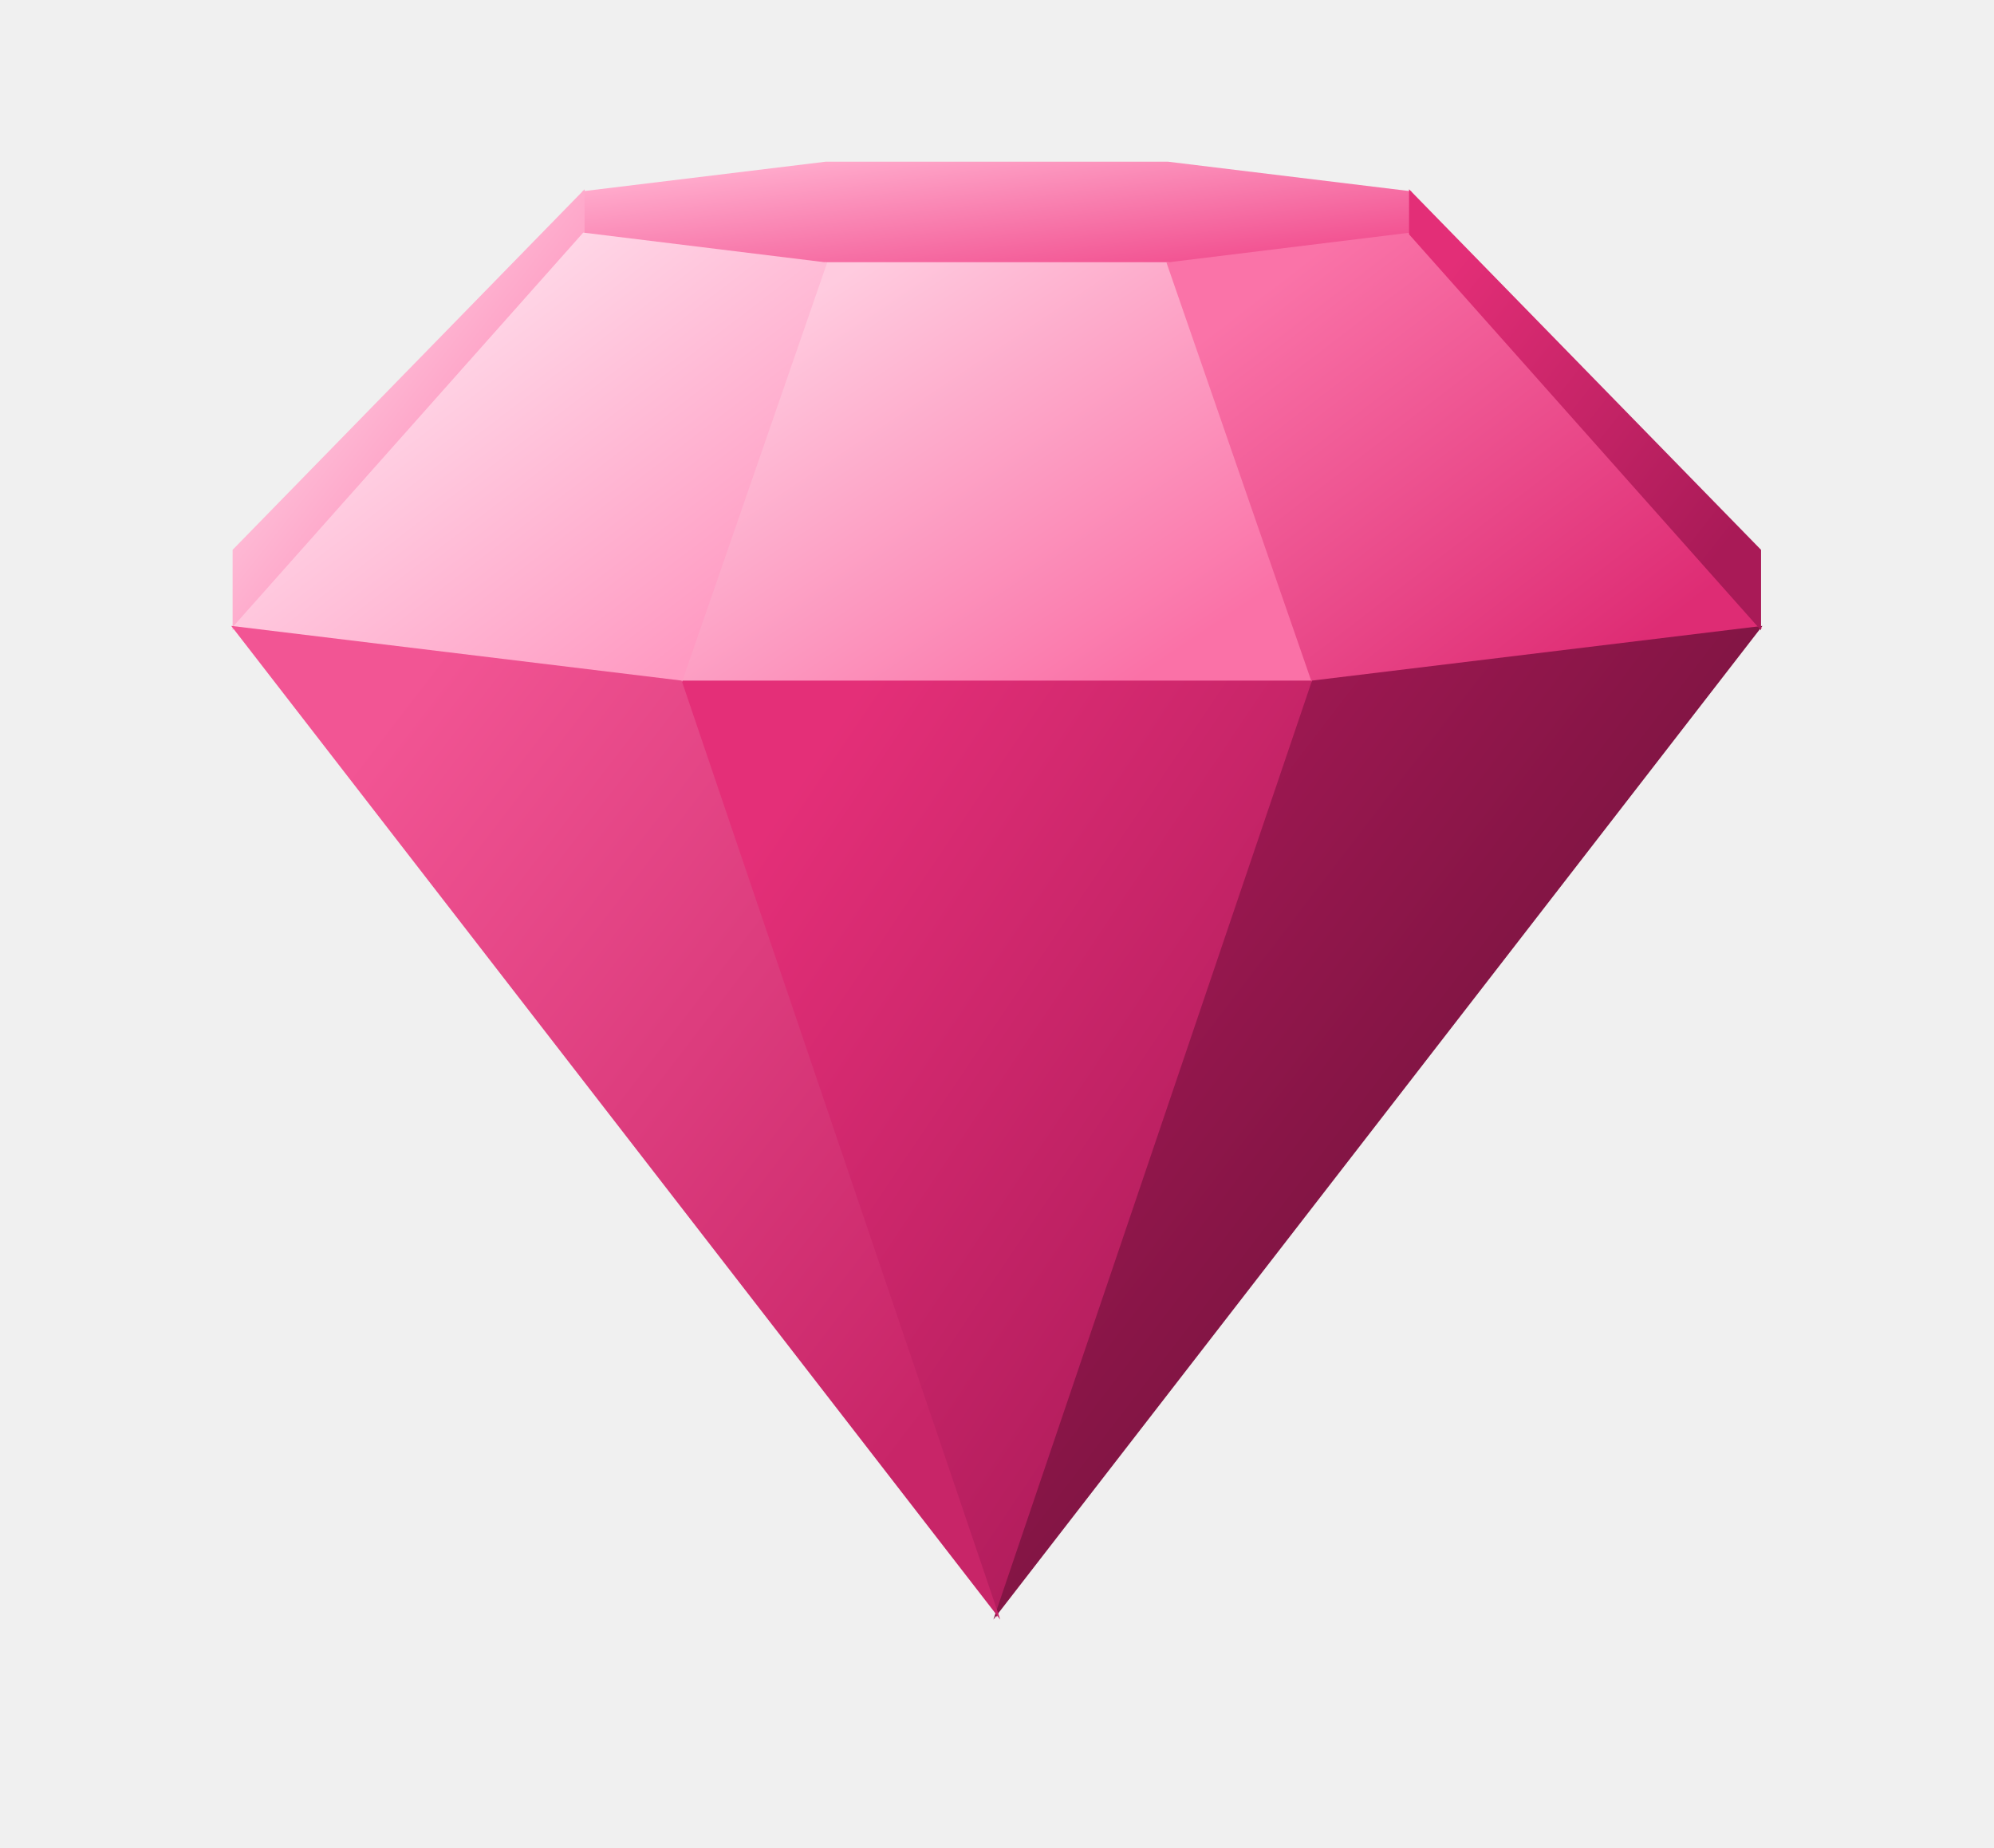
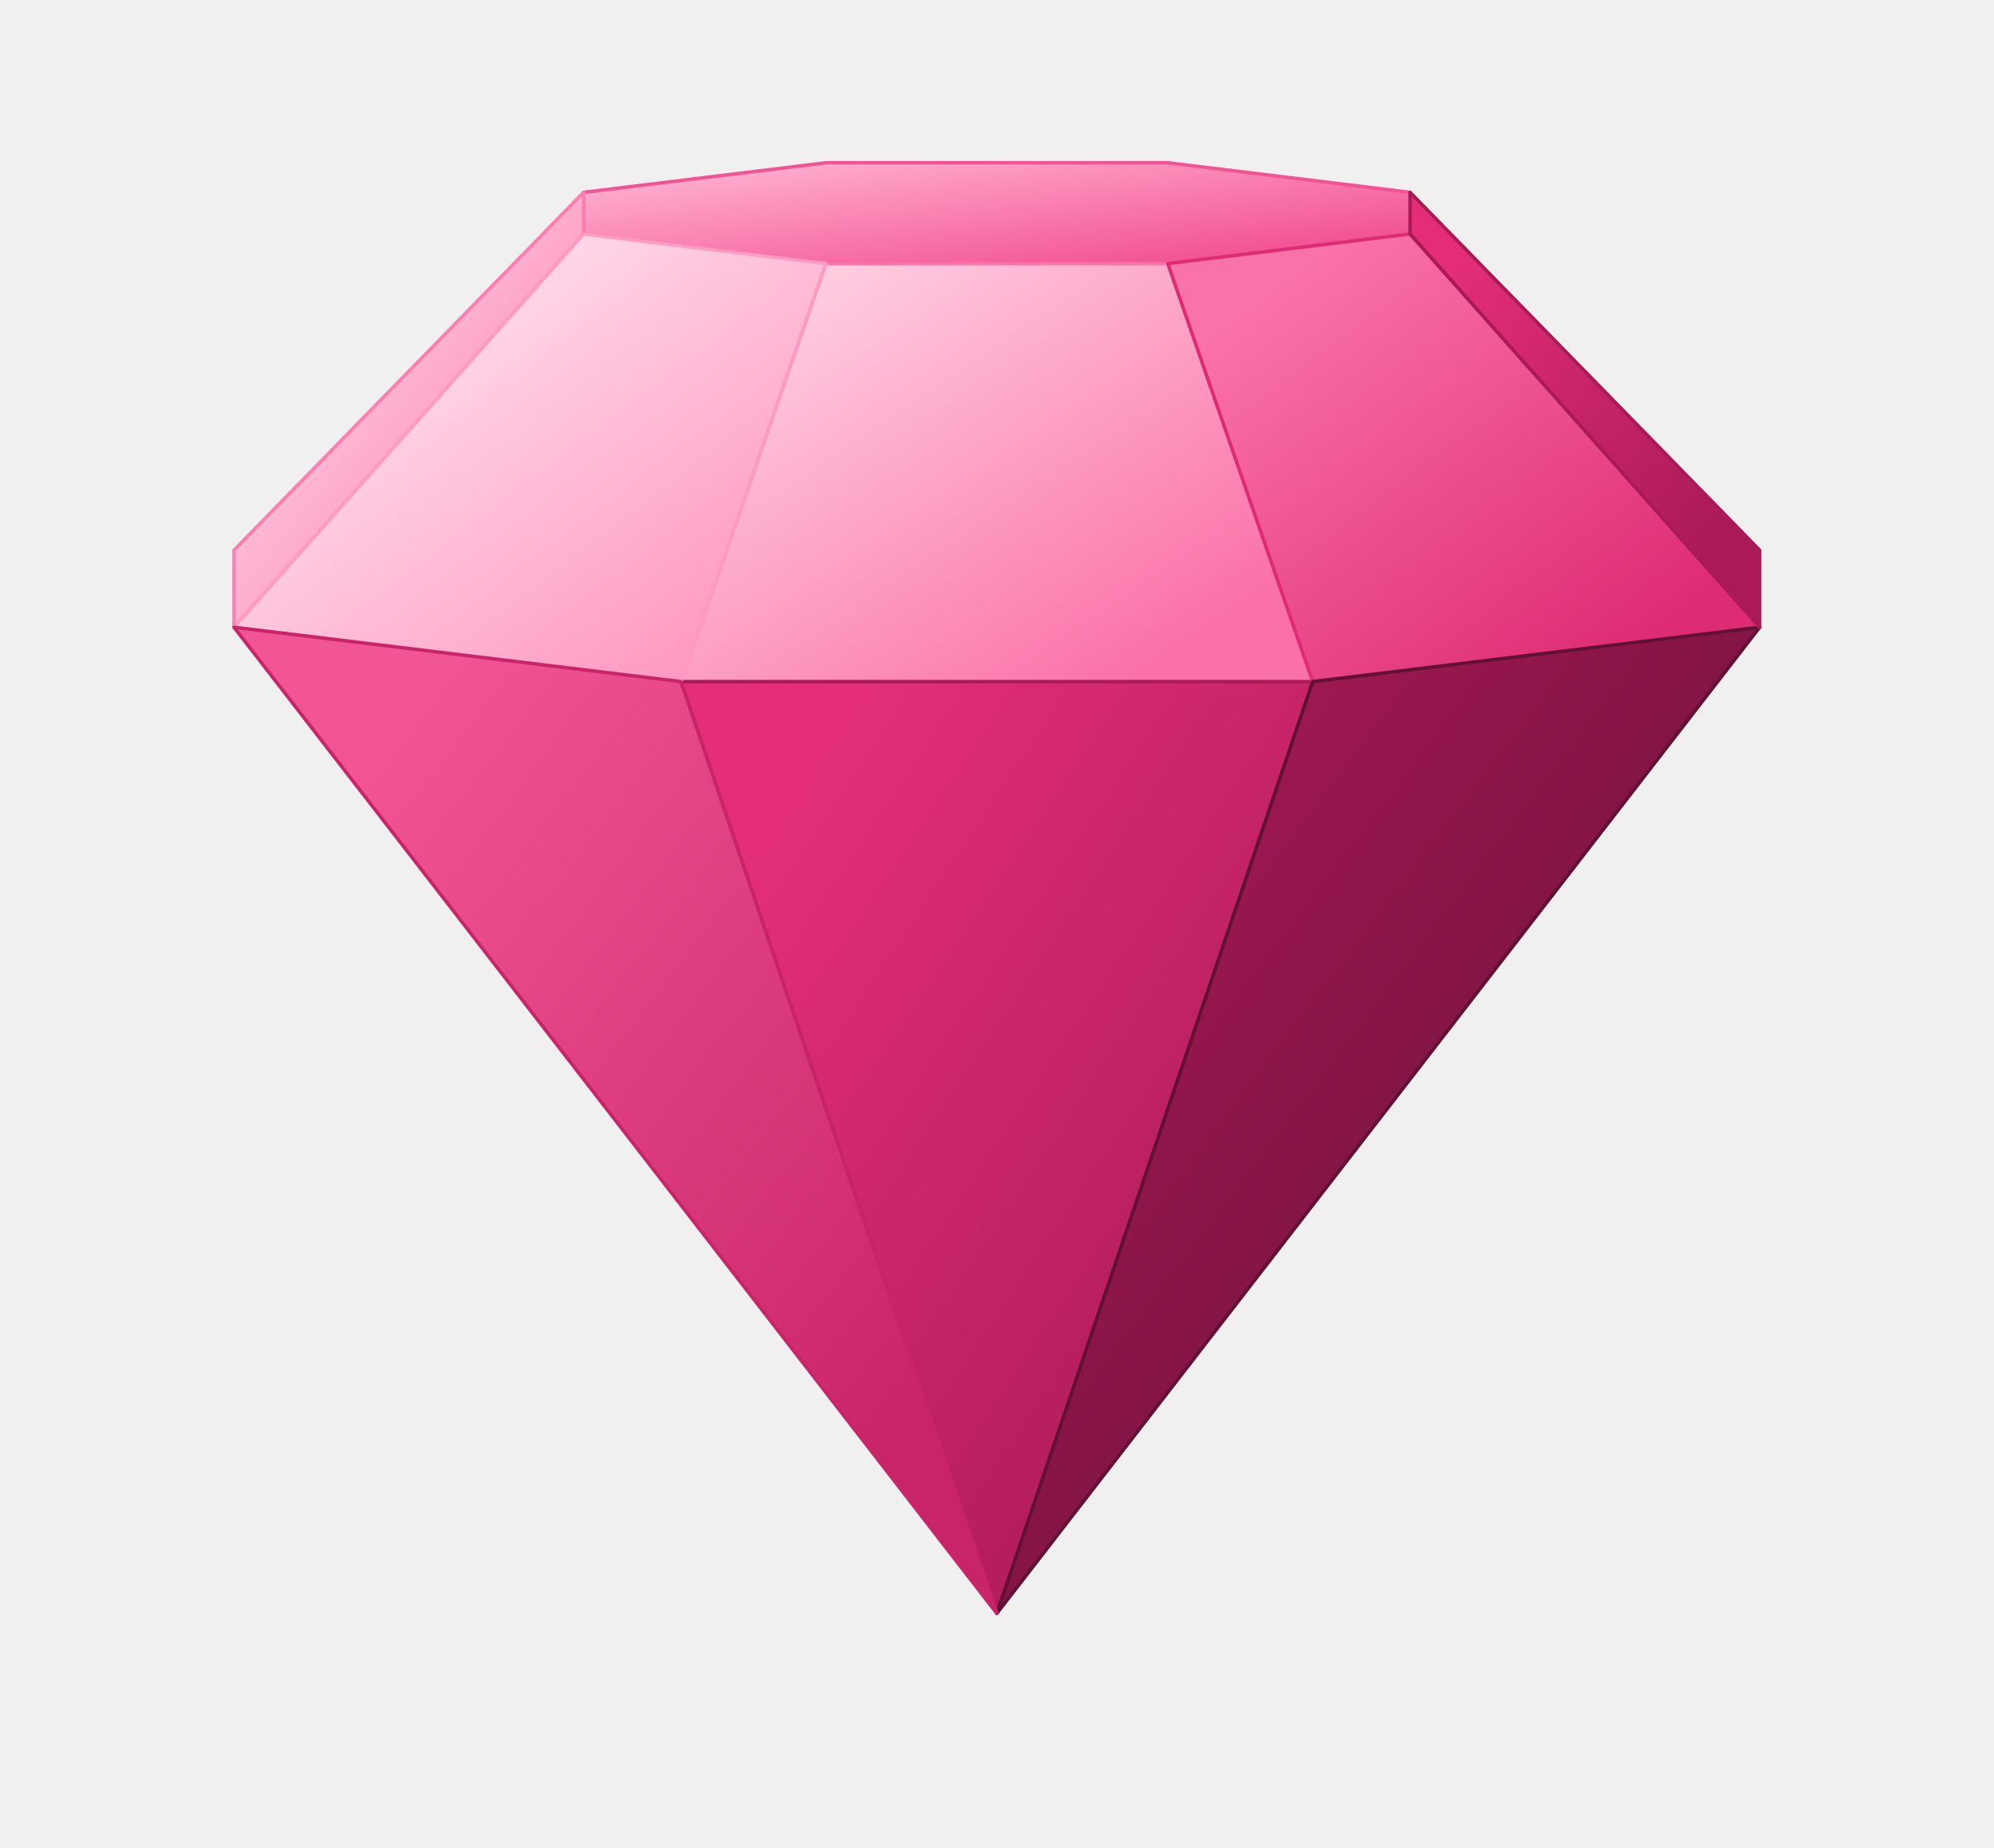
<svg xmlns="http://www.w3.org/2000/svg" viewBox="-289.7 -258.1 579.5 536.9">
  <defs>
    <linearGradient id="gem-g0" x1="0.144" y1="0.149" x2="0.856" y2="0.851">
      <stop offset="0" stop-color="#ffa9cb" />
      <stop offset="1" stop-color="#f25392" />
    </linearGradient>
    <linearGradient id="gem-g1" x1="0.144" y1="0.149" x2="0.856" y2="0.851">
      <stop offset="0" stop-color="#ffcbdf" />
      <stop offset="1" stop-color="#fa71a7" />
    </linearGradient>
    <linearGradient id="gem-g2" x1="0.144" y1="0.149" x2="0.856" y2="0.851">
      <stop offset="0" stop-color="#e42f78" />
      <stop offset="1" stop-color="#aa1a58" />
    </linearGradient>
    <linearGradient id="gem-g3" x1="0.144" y1="0.149" x2="0.856" y2="0.851">
      <stop offset="0" stop-color="#fa73a8" />
      <stop offset="1" stop-color="#de2c74" />
    </linearGradient>
    <linearGradient id="gem-g4" x1="0.144" y1="0.149" x2="0.856" y2="0.851">
      <stop offset="0" stop-color="#a51955" />
      <stop offset="1" stop-color="#621034" />
    </linearGradient>
    <linearGradient id="gem-g5" x1="0.144" y1="0.149" x2="0.856" y2="0.851">
      <stop offset="0" stop-color="#e32e77" />
      <stop offset="1" stop-color="#a91a57" />
    </linearGradient>
    <linearGradient id="gem-g13" x1="0.144" y1="0.149" x2="0.856" y2="0.851">
      <stop offset="0" stop-color="#ffdae9" />
      <stop offset="1" stop-color="#fd7eb0" />
    </linearGradient>
    <linearGradient id="gem-g15" x1="0.144" y1="0.149" x2="0.856" y2="0.851">
      <stop offset="0" stop-color="#ffe6f0" />
      <stop offset="1" stop-color="#ff9ac2" />
    </linearGradient>
    <linearGradient id="gem-g16" x1="0.144" y1="0.149" x2="0.856" y2="0.851">
      <stop offset="0" stop-color="#f25594" />
      <stop offset="1" stop-color="#c82568" />
    </linearGradient>
  </defs>
-   <path fill="url(#gem-g0)" d="M49.8 -181.2 L120.5 -189.8 L120.5 -202.5 L49.8 -211.1 L-49.8 -211.1 L-120.5 -202.5 L-120.5 -189.8 L-49.8 -181.2 Z" />
-   <path fill="url(#gem-g1)" d="M-50 -181.9 L50 -181.9 L92.3 -59.6 L-92.3 -59.6 Z" />
-   <path fill="url(#gem-g2)" d="M-92.3 -60.3 L92.3 -60.3 L0 211.9 Z" />
-   <path fill="url(#gem-g3)" d="M49.3 -181.8 L120.2 -190.5 L222.4 -75.5 L91.6 -59.6 Z" />
-   <path fill="url(#gem-g4)" d="M91.6 -60.3 L222.5 -76.2 L-1 212.6 Z" />
-   <path fill="url(#gem-g5)" d="M119.8 -190 L119.8 -203.1 L222.1 -98.3 L222.1 -74.9 Z" />
-   <path fill="url(#gem-g13)" d="M-119.8 -203.1 L-119.8 -190 L-222.1 -74.9 L-222.1 -98.3 Z" />
-   <path fill="url(#gem-g15)" d="M-120.2 -190.5 L-49.3 -181.8 L-91.6 -59.6 L-222.4 -75.5 Z" />
-   <path fill="url(#gem-g16)" d="M-222.5 -76.2 L-91.6 -60.3 L1 212.6 Z" />
+   <path fill="url(#gem-g0)" stroke="url(#gem-g0)" stroke-width="1" stroke-linejoin="round" vector-effect="non-scaling-stroke" d="M49.7 -181.5 L120.1 -190.1 L120.1 -202.2 L49.7 -210.8 L-49.7 -210.8 L-120.1 -202.2 L-120.1 -190.1 L-49.7 -181.5 Z" />
+   <path fill="url(#gem-g1)" stroke="url(#gem-g1)" stroke-width="1" stroke-linejoin="round" vector-effect="non-scaling-stroke" d="M-49.7 -181.5 L49.7 -181.5 L91.8 -60 L-91.8 -60 Z" />
+   <path fill="url(#gem-g2)" stroke="url(#gem-g2)" stroke-width="1" stroke-linejoin="round" vector-effect="non-scaling-stroke" d="M-91.8 -60 L91.8 -60 L0 210.8 Z" />
+   <path fill="url(#gem-g3)" stroke="url(#gem-g3)" stroke-width="1" stroke-linejoin="round" vector-effect="non-scaling-stroke" d="M49.7 -181.5 L120.1 -190.1 L221.7 -75.8 L91.8 -60 Z" />
+   <path fill="url(#gem-g4)" stroke="url(#gem-g4)" stroke-width="1" stroke-linejoin="round" vector-effect="non-scaling-stroke" d="M91.8 -60 L221.7 -75.8 L0 210.8 Z" />
+   <path fill="url(#gem-g5)" stroke="url(#gem-g5)" stroke-width="1" stroke-linejoin="round" vector-effect="non-scaling-stroke" d="M120.1 -190.1 L120.1 -202.2 L221.7 -98.2 L221.7 -75.8 Z" />
+   <path fill="url(#gem-g13)" stroke="url(#gem-g13)" stroke-width="1" stroke-linejoin="round" vector-effect="non-scaling-stroke" d="M-120.1 -202.2 L-120.1 -190.1 L-221.7 -75.8 L-221.7 -98.2 Z" />
+   <path fill="url(#gem-g15)" stroke="url(#gem-g15)" stroke-width="1" stroke-linejoin="round" vector-effect="non-scaling-stroke" d="M-120.1 -190.1 L-49.7 -181.5 L-91.8 -60 L-221.7 -75.8 Z" />
+   <path fill="url(#gem-g16)" stroke="url(#gem-g16)" stroke-width="1" stroke-linejoin="round" vector-effect="non-scaling-stroke" d="M-221.7 -75.8 L-91.8 -60 L0 210.8 Z" />
  <g transform="translate(-120.1 -190.1)">
    <path d="M0 -28Q0 0 28 0Q0 0 0 28Q0 0 -28 0Q0 0 0 -28Z" fill="#ffffff" opacity="0">
      <animate attributeName="opacity" dur="4s" repeatCount="indefinite" calcMode="spline" keyTimes="0;0.106;0.186;0.266;1" keySplines="0 0 1 1;0.2 0 0.4 1;0.45 0 0.55 1;0 0 1 1" values="0;0;1;0;0" />
      <animateTransform attributeName="transform" type="scale" dur="4s" repeatCount="indefinite" calcMode="spline" keyTimes="0;0.106;0.186;0.266;1" keySplines="0 0 1 1;0.2 0 0.4 1;0.45 0 0.55 1;0 0 1 1" values="0;0;1;0;0" />
      <animateTransform attributeName="transform" type="rotate" dur="4s" repeatCount="indefinite" additive="sum" calcMode="linear" keyTimes="0;0.106;0.186;0.266;1" values="0;0;45;90;90" />
    </path>
  </g>
  <g transform="translate(221.7 -75.8)">
    <path d="M0 -28Q0 0 28 0Q0 0 0 28Q0 0 -28 0Q0 0 0 -28Z" fill="#ffffff" opacity="0">
      <animate attributeName="opacity" dur="4s" repeatCount="indefinite" calcMode="spline" keyTimes="0;0.61;0.69;0.77;1" keySplines="0 0 1 1;0.2 0 0.4 1;0.45 0 0.55 1;0 0 1 1" values="0;0;1;0;0" />
      <animateTransform attributeName="transform" type="scale" dur="4s" repeatCount="indefinite" calcMode="spline" keyTimes="0;0.61;0.69;0.77;1" keySplines="0 0 1 1;0.2 0 0.4 1;0.45 0 0.55 1;0 0 1 1" values="0;0;1;0;0" />
      <animateTransform attributeName="transform" type="rotate" dur="4s" repeatCount="indefinite" additive="sum" calcMode="linear" keyTimes="0;0.61;0.69;0.77;1" values="0;0;45;90;90" />
    </path>
  </g>
  <g transform="translate(0 210.8)">
    <path d="M0 -28Q0 0 28 0Q0 0 0 28Q0 0 -28 0Q0 0 0 -28Z" fill="#ffffff" opacity="0">
      <animate attributeName="opacity" dur="4s" repeatCount="indefinite" calcMode="spline" keyTimes="0;0.299;0.379;0.459;1" keySplines="0 0 1 1;0.2 0 0.4 1;0.45 0 0.55 1;0 0 1 1" values="0;0;1;0;0" />
      <animateTransform attributeName="transform" type="scale" dur="4s" repeatCount="indefinite" calcMode="spline" keyTimes="0;0.299;0.379;0.459;1" keySplines="0 0 1 1;0.2 0 0.4 1;0.45 0 0.55 1;0 0 1 1" values="0;0;1;0;0" />
      <animateTransform attributeName="transform" type="rotate" dur="4s" repeatCount="indefinite" additive="sum" calcMode="linear" keyTimes="0;0.299;0.379;0.459;1" values="0;0;45;90;90" />
    </path>
  </g>
</svg>
